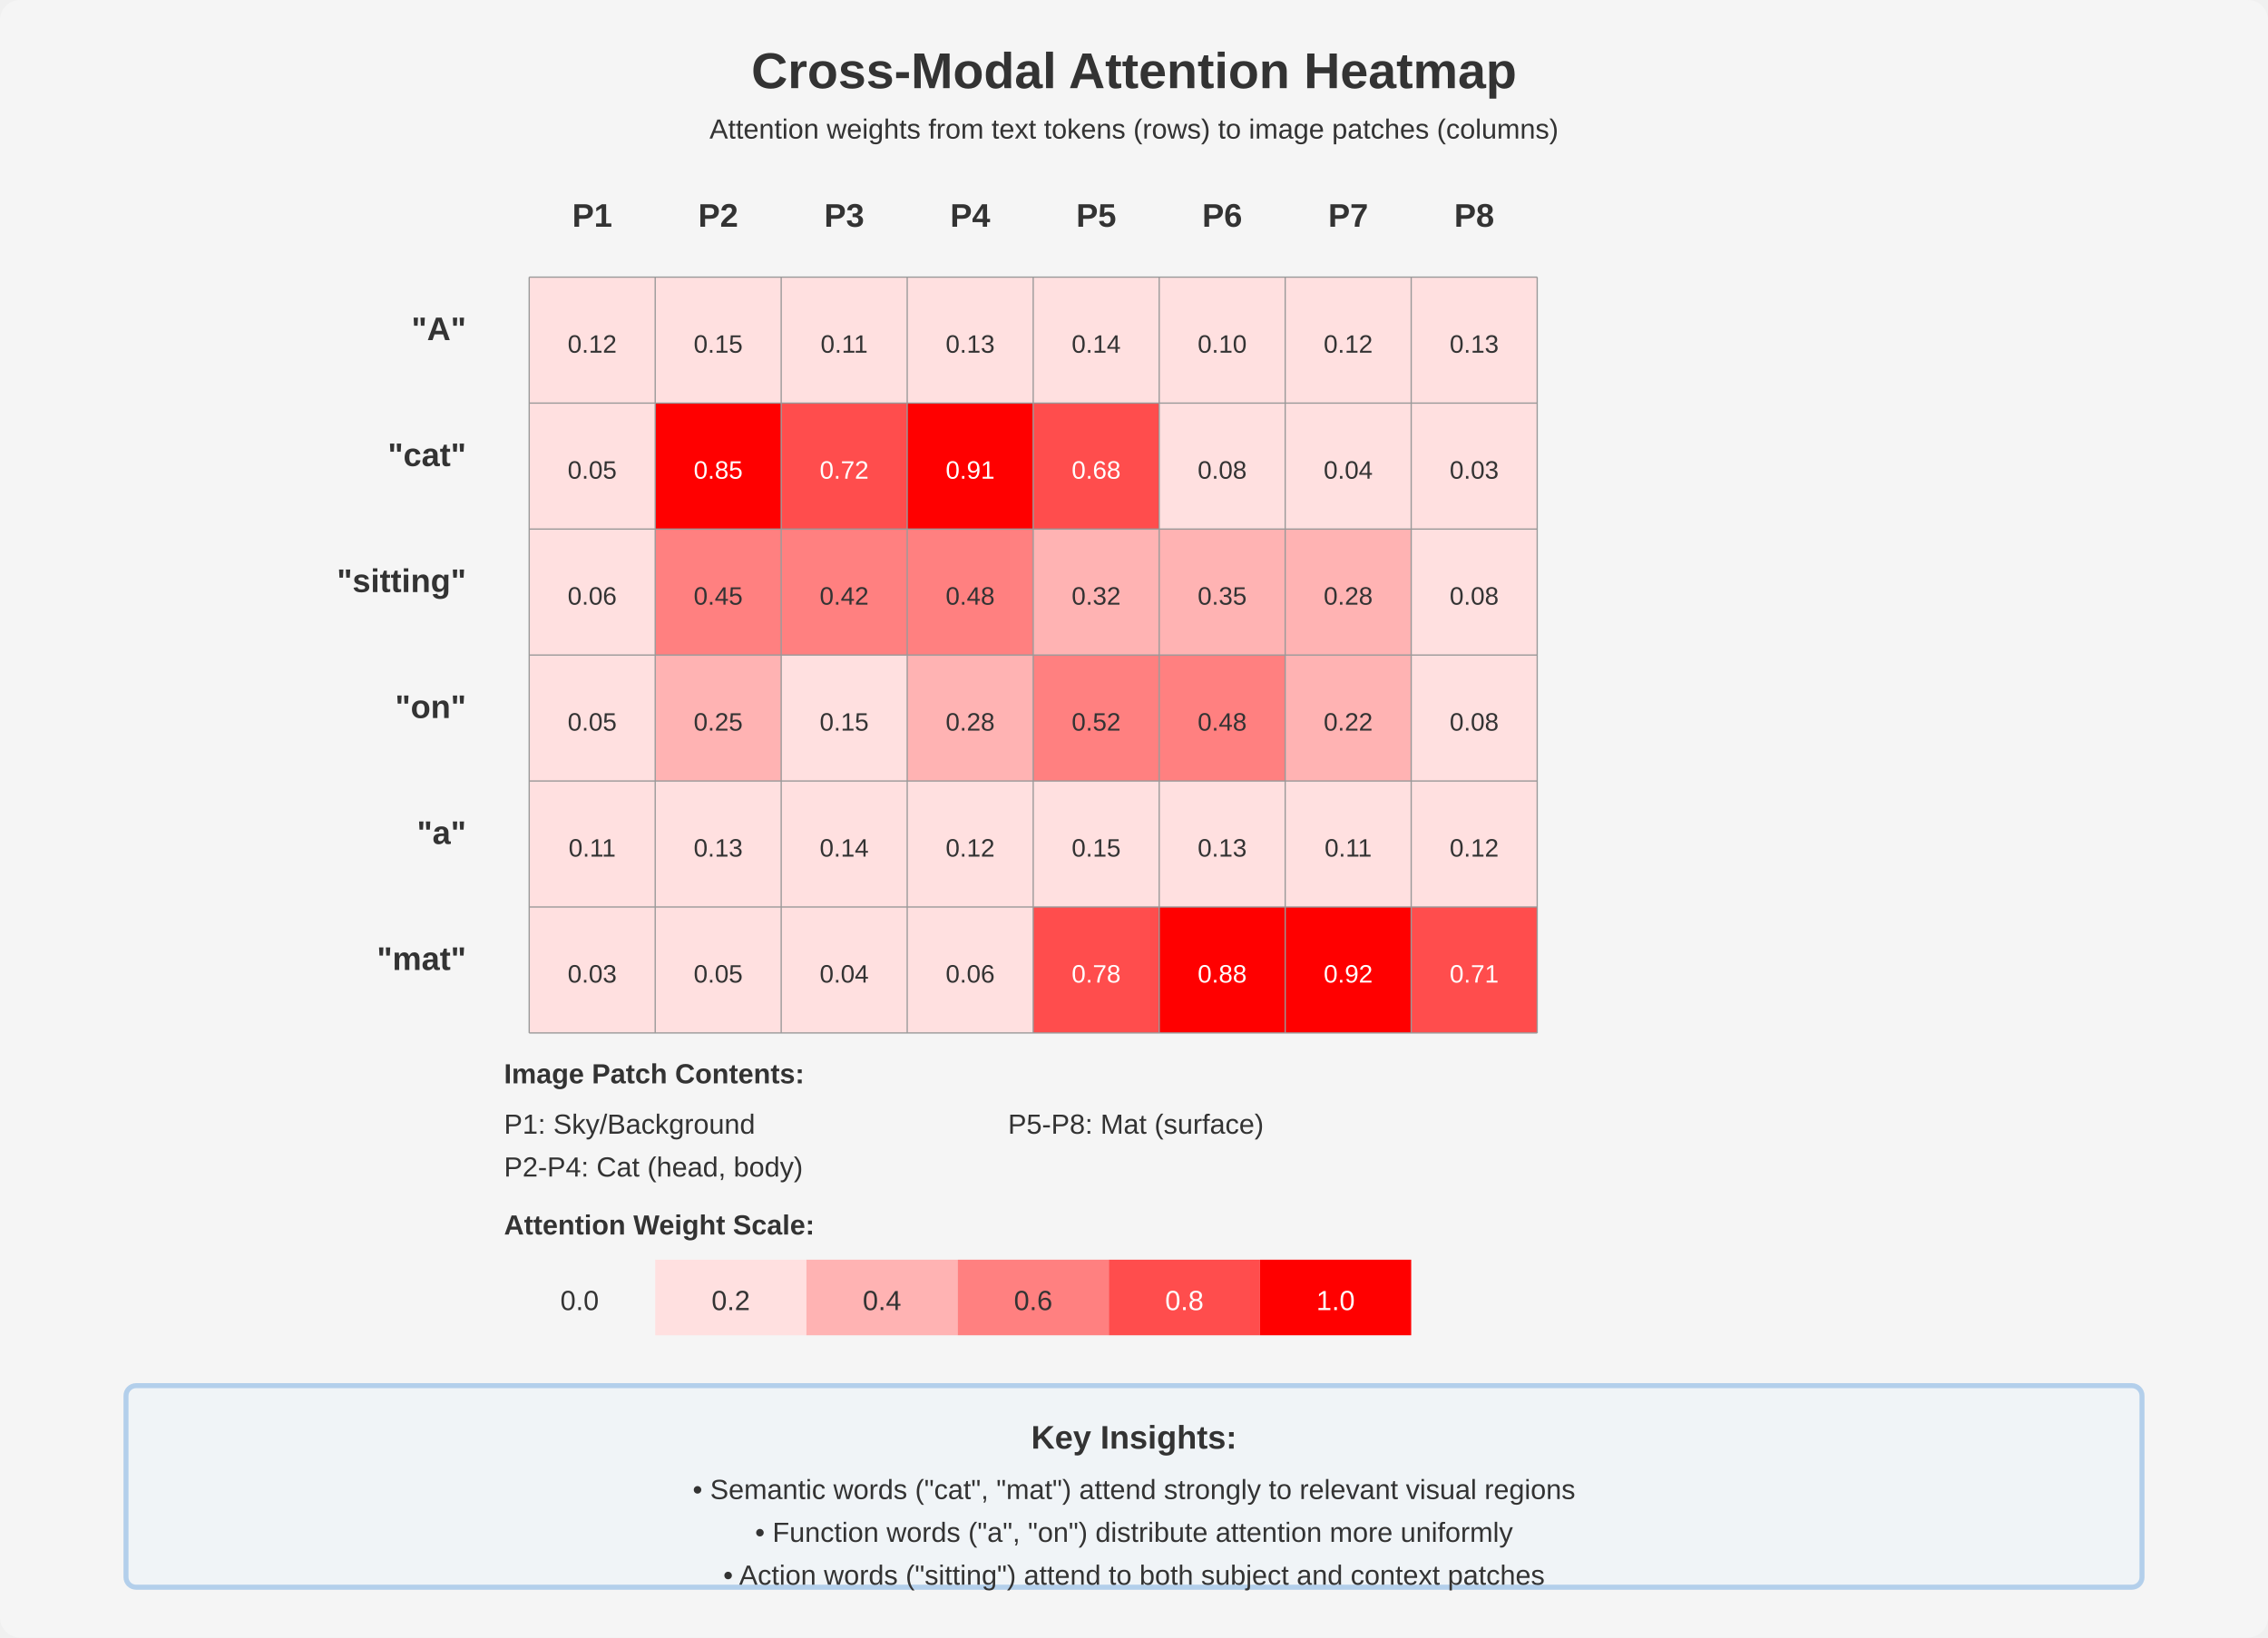
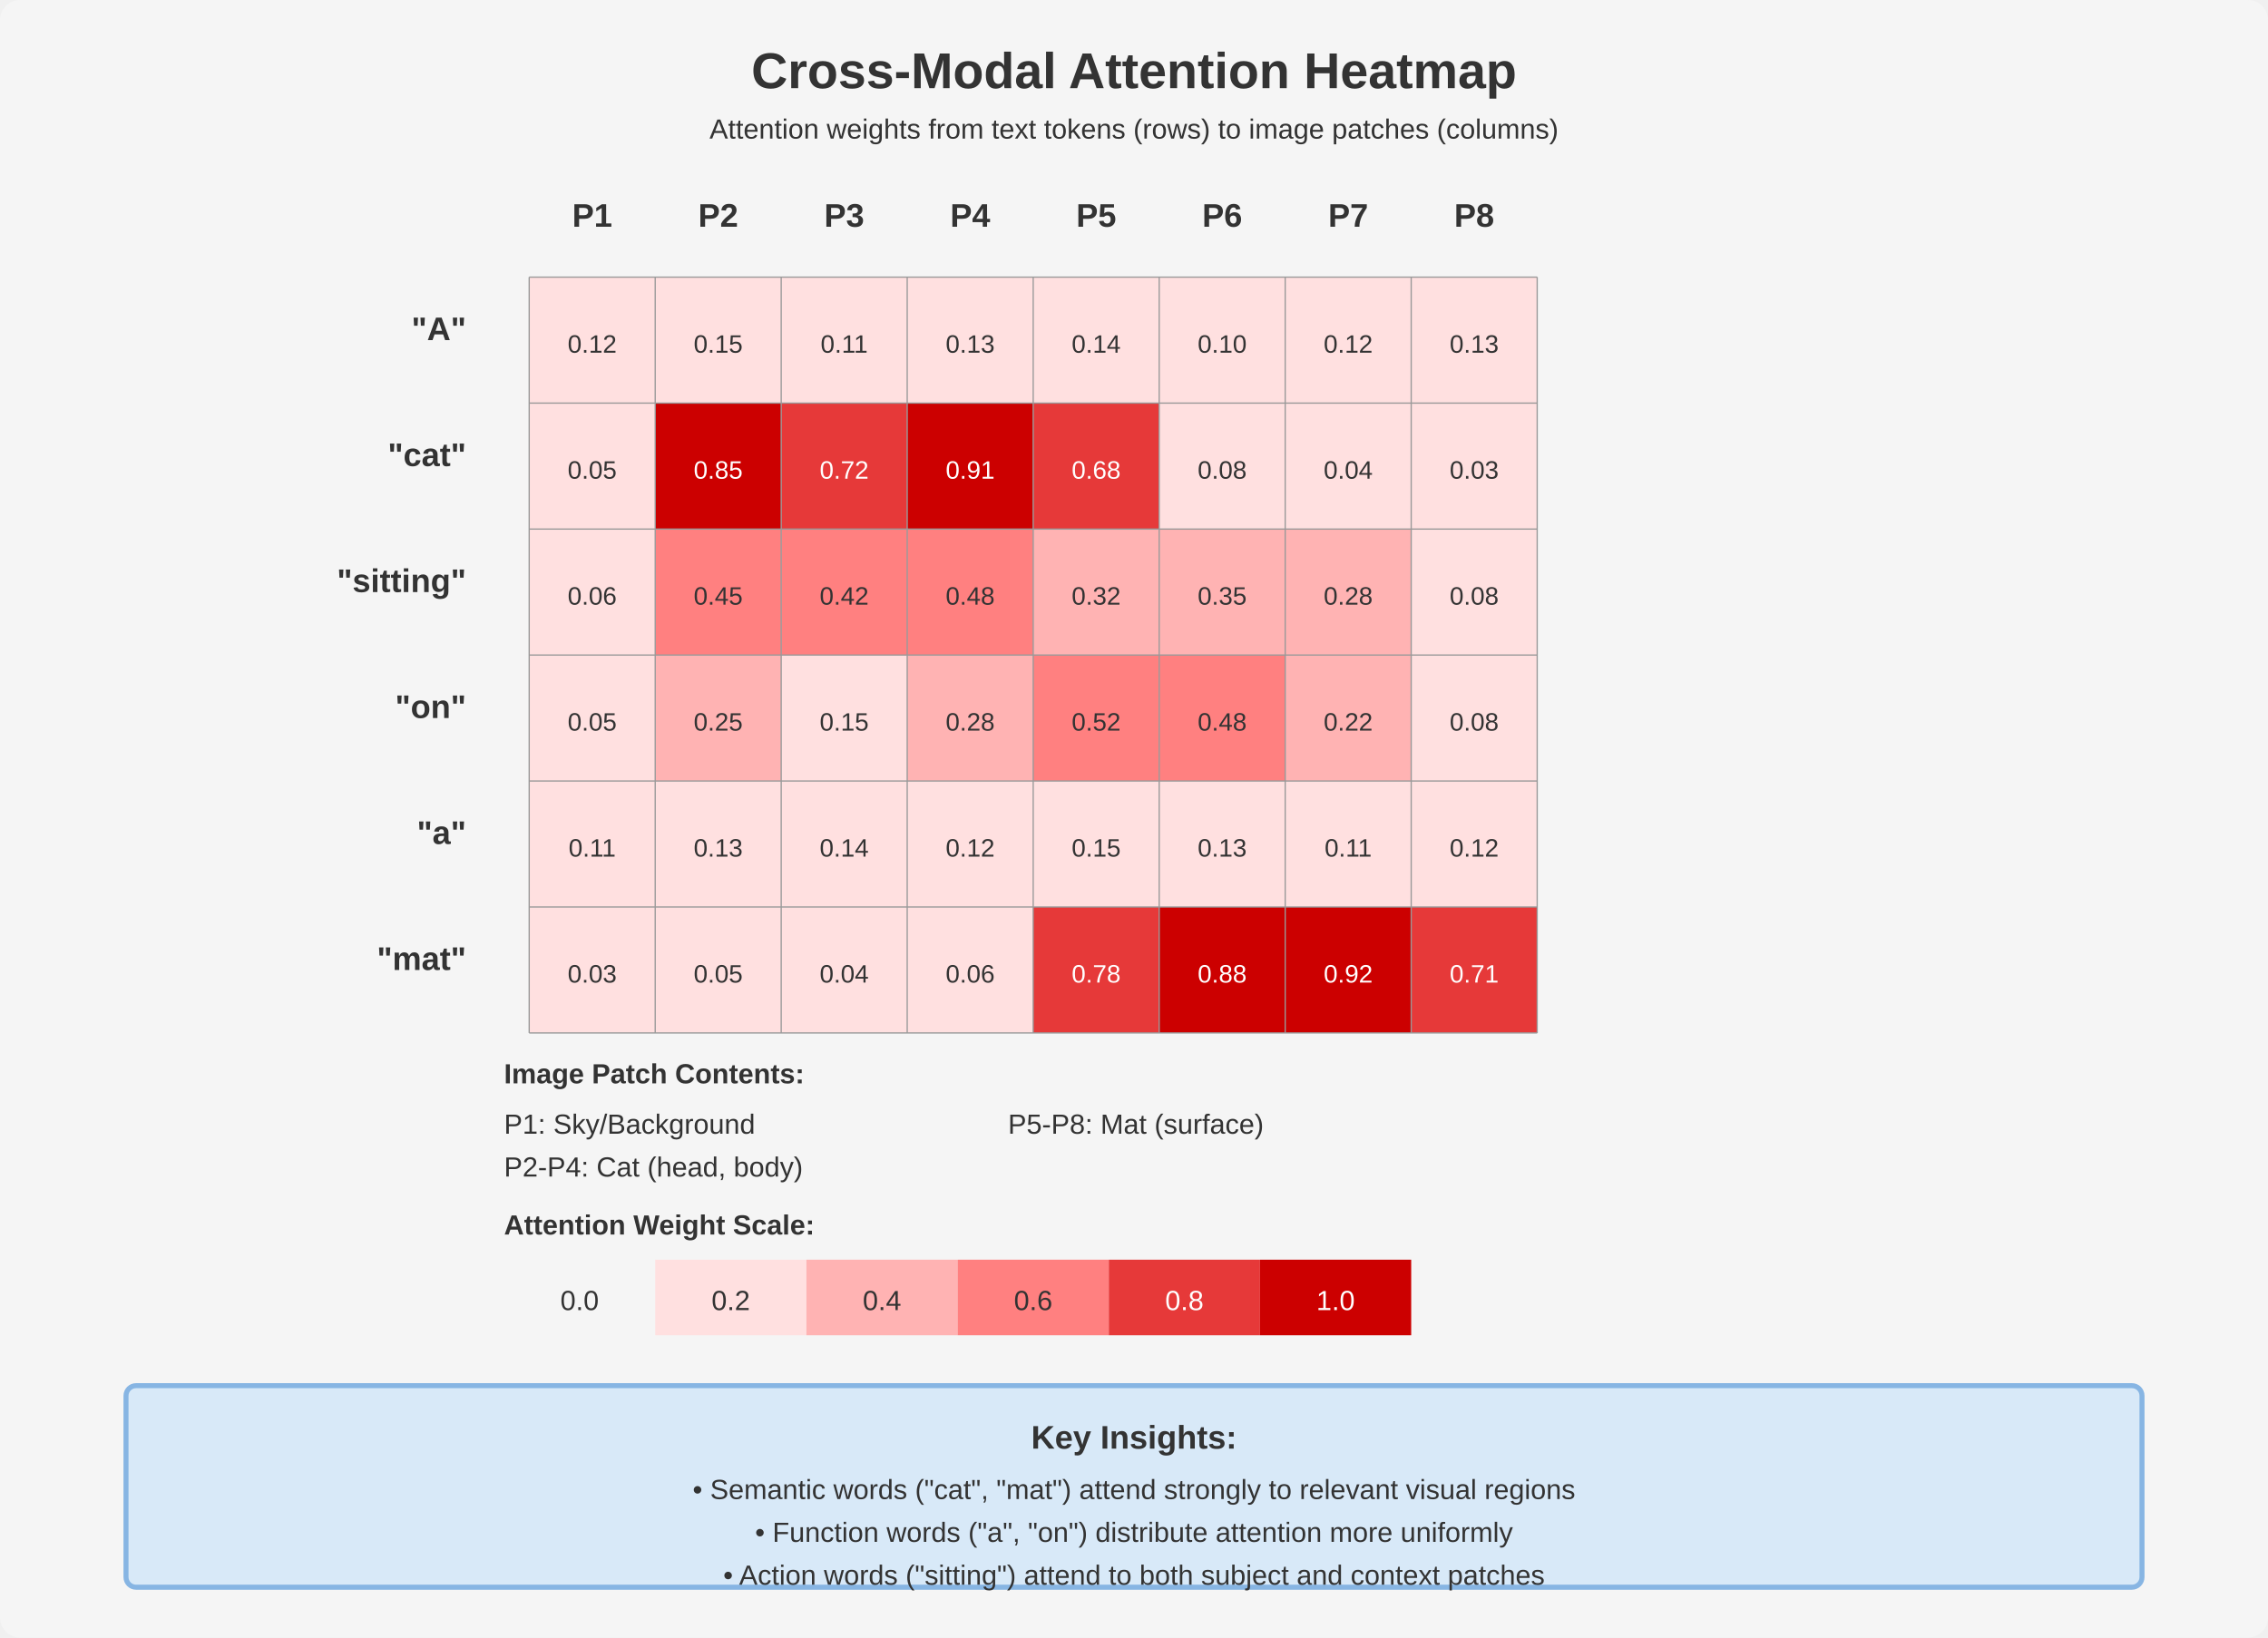
<svg xmlns="http://www.w3.org/2000/svg" viewBox="0 0 900 650">
  <style>
    .bg-main { fill: #f5f5f5; }
    .text-color { fill: #333; }
    .title-text { font-size: 20px; font-weight: bold; }
    .label-text { font-size: 13px; font-weight: 600; }
    .small-text { font-size: 11px; }
    .cell-text { font-size: 10px; }
    text { fill: #333; font-family: Arial, sans-serif; }
    .grid-line { stroke: #999; stroke-width: 0.5; }

    /* Heatmap colors - from low to high attention */
    .attn-0 { fill: #F5F5F5; }
    .attn-1 { fill: #FFE0E0; }
    .attn-2 { fill: #FFB3B3; }
    .attn-3 { fill: #FF8080; }
-     .attn-4 { fill: #FF4D4D; }
-     .attn-5 { fill: #FF0000; }
+     .attn-4 { fill: #E63939; }
+     .attn-5 { fill: #CC0000; }

    @media (prefers-color-scheme: dark) {
      .bg-main { fill: #1a1a1a; }
      .text-color { fill: #fff; }
      text { fill: #fff; }
      .grid-line { stroke: #666; }
      .attn-0 { fill: #2A2A2A; }
      .attn-1 { fill: #4A2020; }
      .attn-2 { fill: #6A3030; }
      .attn-3 { fill: #8A4040; }
      .attn-4 { fill: #7a3535; }
      .attn-5 { fill: #6a2d2d; }
-       rect[fill="#E3F2FD"] { fill: #1a3a4a; }
+       rect[fill="#BBDEFB"] { fill: #1a3a4a; }
    }
  </style>
  <rect class="bg-main" width="900" height="650" rx="8" />
  <text x="450" y="35" class="title-text text-color" text-anchor="middle">Cross-Modal Attention Heatmap</text>
  <text x="450" y="55" class="small-text text-color" text-anchor="middle">Attention weights from text tokens (rows) to image patches (columns)</text>
  <g id="heatmap" transform="translate(200, 100)">
    <text x="35" y="-10" class="label-text text-color" text-anchor="middle">P1</text>
    <text x="85" y="-10" class="label-text text-color" text-anchor="middle">P2</text>
    <text x="135" y="-10" class="label-text text-color" text-anchor="middle">P3</text>
    <text x="185" y="-10" class="label-text text-color" text-anchor="middle">P4</text>
    <text x="235" y="-10" class="label-text text-color" text-anchor="middle">P5</text>
    <text x="285" y="-10" class="label-text text-color" text-anchor="middle">P6</text>
    <text x="335" y="-10" class="label-text text-color" text-anchor="middle">P7</text>
    <text x="385" y="-10" class="label-text text-color" text-anchor="middle">P8</text>
    <text x="-15" y="35" class="label-text text-color" text-anchor="end">"A"</text>
    <text x="-15" y="85" class="label-text text-color" text-anchor="end">"cat"</text>
    <text x="-15" y="135" class="label-text text-color" text-anchor="end">"sitting"</text>
    <text x="-15" y="185" class="label-text text-color" text-anchor="end">"on"</text>
    <text x="-15" y="235" class="label-text text-color" text-anchor="end">"a"</text>
    <text x="-15" y="285" class="label-text text-color" text-anchor="end">"mat"</text>
    <rect class="attn-1" x="10" y="10" width="50" height="50" />
    <text x="35" y="40" class="cell-text text-color" text-anchor="middle">0.12</text>
    <rect class="attn-1" x="60" y="10" width="50" height="50" />
    <text x="85" y="40" class="cell-text text-color" text-anchor="middle">0.15</text>
    <rect class="attn-1" x="110" y="10" width="50" height="50" />
    <text x="135" y="40" class="cell-text text-color" text-anchor="middle">0.11</text>
    <rect class="attn-1" x="160" y="10" width="50" height="50" />
    <text x="185" y="40" class="cell-text text-color" text-anchor="middle">0.13</text>
    <rect class="attn-1" x="210" y="10" width="50" height="50" />
    <text x="235" y="40" class="cell-text text-color" text-anchor="middle">0.14</text>
    <rect class="attn-1" x="260" y="10" width="50" height="50" />
    <text x="285" y="40" class="cell-text text-color" text-anchor="middle">0.10</text>
    <rect class="attn-1" x="310" y="10" width="50" height="50" />
    <text x="335" y="40" class="cell-text text-color" text-anchor="middle">0.12</text>
    <rect class="attn-1" x="360" y="10" width="50" height="50" />
    <text x="385" y="40" class="cell-text text-color" text-anchor="middle">0.13</text>
    <rect class="attn-1" x="10" y="60" width="50" height="50" />
    <text x="35" y="90" class="cell-text text-color" text-anchor="middle">0.05</text>
    <rect class="attn-5" x="60" y="60" width="50" height="50" />
    <text x="85" y="90" class="cell-text" style="fill: white;" text-anchor="middle">0.85</text>
    <rect class="attn-4" x="110" y="60" width="50" height="50" />
    <text x="135" y="90" class="cell-text" style="fill: white;" text-anchor="middle">0.72</text>
    <rect class="attn-5" x="160" y="60" width="50" height="50" />
    <text x="185" y="90" class="cell-text" style="fill: white;" text-anchor="middle">0.91</text>
    <rect class="attn-4" x="210" y="60" width="50" height="50" />
    <text x="235" y="90" class="cell-text" style="fill: white;" text-anchor="middle">0.68</text>
    <rect class="attn-1" x="260" y="60" width="50" height="50" />
    <text x="285" y="90" class="cell-text text-color" text-anchor="middle">0.08</text>
    <rect class="attn-1" x="310" y="60" width="50" height="50" />
    <text x="335" y="90" class="cell-text text-color" text-anchor="middle">0.04</text>
    <rect class="attn-1" x="360" y="60" width="50" height="50" />
    <text x="385" y="90" class="cell-text text-color" text-anchor="middle">0.03</text>
    <rect class="attn-1" x="10" y="110" width="50" height="50" />
    <text x="35" y="140" class="cell-text text-color" text-anchor="middle">0.06</text>
    <rect class="attn-3" x="60" y="110" width="50" height="50" />
    <text x="85" y="140" class="cell-text text-color" text-anchor="middle">0.45</text>
    <rect class="attn-3" x="110" y="110" width="50" height="50" />
    <text x="135" y="140" class="cell-text text-color" text-anchor="middle">0.42</text>
    <rect class="attn-3" x="160" y="110" width="50" height="50" />
    <text x="185" y="140" class="cell-text text-color" text-anchor="middle">0.48</text>
    <rect class="attn-2" x="210" y="110" width="50" height="50" />
    <text x="235" y="140" class="cell-text text-color" text-anchor="middle">0.32</text>
    <rect class="attn-2" x="260" y="110" width="50" height="50" />
    <text x="285" y="140" class="cell-text text-color" text-anchor="middle">0.35</text>
    <rect class="attn-2" x="310" y="110" width="50" height="50" />
    <text x="335" y="140" class="cell-text text-color" text-anchor="middle">0.28</text>
    <rect class="attn-1" x="360" y="110" width="50" height="50" />
    <text x="385" y="140" class="cell-text text-color" text-anchor="middle">0.08</text>
    <rect class="attn-1" x="10" y="160" width="50" height="50" />
    <text x="35" y="190" class="cell-text text-color" text-anchor="middle">0.05</text>
    <rect class="attn-2" x="60" y="160" width="50" height="50" />
    <text x="85" y="190" class="cell-text text-color" text-anchor="middle">0.25</text>
    <rect class="attn-1" x="110" y="160" width="50" height="50" />
    <text x="135" y="190" class="cell-text text-color" text-anchor="middle">0.15</text>
    <rect class="attn-2" x="160" y="160" width="50" height="50" />
    <text x="185" y="190" class="cell-text text-color" text-anchor="middle">0.28</text>
    <rect class="attn-3" x="210" y="160" width="50" height="50" />
    <text x="235" y="190" class="cell-text text-color" text-anchor="middle">0.52</text>
    <rect class="attn-3" x="260" y="160" width="50" height="50" />
    <text x="285" y="190" class="cell-text text-color" text-anchor="middle">0.48</text>
    <rect class="attn-2" x="310" y="160" width="50" height="50" />
    <text x="335" y="190" class="cell-text text-color" text-anchor="middle">0.22</text>
    <rect class="attn-1" x="360" y="160" width="50" height="50" />
    <text x="385" y="190" class="cell-text text-color" text-anchor="middle">0.08</text>
    <rect class="attn-1" x="10" y="210" width="50" height="50" />
    <text x="35" y="240" class="cell-text text-color" text-anchor="middle">0.11</text>
    <rect class="attn-1" x="60" y="210" width="50" height="50" />
    <text x="85" y="240" class="cell-text text-color" text-anchor="middle">0.13</text>
    <rect class="attn-1" x="110" y="210" width="50" height="50" />
    <text x="135" y="240" class="cell-text text-color" text-anchor="middle">0.14</text>
    <rect class="attn-1" x="160" y="210" width="50" height="50" />
    <text x="185" y="240" class="cell-text text-color" text-anchor="middle">0.12</text>
    <rect class="attn-1" x="210" y="210" width="50" height="50" />
    <text x="235" y="240" class="cell-text text-color" text-anchor="middle">0.15</text>
    <rect class="attn-1" x="260" y="210" width="50" height="50" />
    <text x="285" y="240" class="cell-text text-color" text-anchor="middle">0.13</text>
    <rect class="attn-1" x="310" y="210" width="50" height="50" />
    <text x="335" y="240" class="cell-text text-color" text-anchor="middle">0.11</text>
    <rect class="attn-1" x="360" y="210" width="50" height="50" />
    <text x="385" y="240" class="cell-text text-color" text-anchor="middle">0.12</text>
    <rect class="attn-1" x="10" y="260" width="50" height="50" />
    <text x="35" y="290" class="cell-text text-color" text-anchor="middle">0.03</text>
    <rect class="attn-1" x="60" y="260" width="50" height="50" />
    <text x="85" y="290" class="cell-text text-color" text-anchor="middle">0.05</text>
    <rect class="attn-1" x="110" y="260" width="50" height="50" />
    <text x="135" y="290" class="cell-text text-color" text-anchor="middle">0.04</text>
    <rect class="attn-1" x="160" y="260" width="50" height="50" />
    <text x="185" y="290" class="cell-text text-color" text-anchor="middle">0.06</text>
    <rect class="attn-4" x="210" y="260" width="50" height="50" />
    <text x="235" y="290" class="cell-text" style="fill: white;" text-anchor="middle">0.78</text>
    <rect class="attn-5" x="260" y="260" width="50" height="50" />
    <text x="285" y="290" class="cell-text" style="fill: white;" text-anchor="middle">0.88</text>
    <rect class="attn-5" x="310" y="260" width="50" height="50" />
    <text x="335" y="290" class="cell-text" style="fill: white;" text-anchor="middle">0.92</text>
    <rect class="attn-4" x="360" y="260" width="50" height="50" />
    <text x="385" y="290" class="cell-text" style="fill: white;" text-anchor="middle">0.71</text>
    <line class="grid-line" x1="10" y1="10" x2="410" y2="10" />
    <line class="grid-line" x1="10" y1="60" x2="410" y2="60" />
    <line class="grid-line" x1="10" y1="110" x2="410" y2="110" />
    <line class="grid-line" x1="10" y1="160" x2="410" y2="160" />
    <line class="grid-line" x1="10" y1="210" x2="410" y2="210" />
    <line class="grid-line" x1="10" y1="260" x2="410" y2="260" />
    <line class="grid-line" x1="10" y1="310" x2="410" y2="310" />
    <line class="grid-line" x1="10" y1="10" x2="10" y2="310" />
    <line class="grid-line" x1="60" y1="10" x2="60" y2="310" />
    <line class="grid-line" x1="110" y1="10" x2="110" y2="310" />
    <line class="grid-line" x1="160" y1="10" x2="160" y2="310" />
    <line class="grid-line" x1="210" y1="10" x2="210" y2="310" />
    <line class="grid-line" x1="260" y1="10" x2="260" y2="310" />
    <line class="grid-line" x1="310" y1="10" x2="310" y2="310" />
    <line class="grid-line" x1="360" y1="10" x2="360" y2="310" />
    <line class="grid-line" x1="410" y1="10" x2="410" y2="310" />
  </g>
  <g transform="translate(200, 430)">
    <text x="0" y="0" class="small-text text-color" font-weight="600">Image Patch Contents:</text>
    <text x="0" y="20" class="small-text text-color">P1: Sky/Background</text>
    <text x="0" y="37" class="small-text text-color">P2-P4: Cat (head, body)</text>
    <text x="200" y="20" class="small-text text-color">P5-P8: Mat (surface)</text>
  </g>
  <g transform="translate(200, 490)">
    <text x="0" y="0" class="small-text text-color" font-weight="600">Attention Weight Scale:</text>
    <rect class="attn-0" x="0" y="10" width="60" height="30" />
    <text x="30" y="30" class="small-text text-color" text-anchor="middle">0.0</text>
    <rect class="attn-1" x="60" y="10" width="60" height="30" />
    <text x="90" y="30" class="small-text text-color" text-anchor="middle">0.2</text>
    <rect class="attn-2" x="120" y="10" width="60" height="30" />
    <text x="150" y="30" class="small-text text-color" text-anchor="middle">0.4</text>
    <rect class="attn-3" x="180" y="10" width="60" height="30" />
    <text x="210" y="30" class="small-text text-color" text-anchor="middle">0.6</text>
-     <rect class="attn-4" x="240" y="10" width="60" height="30" />
-     <text x="270" y="30" class="small-text" style="fill: white;" text-anchor="middle">0.8</text>
-     <rect class="attn-5" x="300" y="10" width="60" height="30" />
-     <text x="330" y="30" class="small-text" style="fill: white;" text-anchor="middle">1.0</text>
+     <rect class="attn-4" x="240" y="10" width="60" height="30" fill="#E63939" />
+     <text x="270" y="30" class="small-text" style="fill: #fff;" text-anchor="middle">0.8</text>
+     <rect class="attn-5" x="300" y="10" width="60" height="30" fill="#CC0000" />
+     <text x="330" y="30" class="small-text" style="fill: #fff;" text-anchor="middle">1.0</text>
  </g>
  <g transform="translate(50, 550)">
-     <rect fill="#E3F2FD" stroke="#1976D2" stroke-width="2" width="800" height="80" rx="4" opacity="0.3" />
+     <rect fill="#BBDEFB" stroke="#1976D2" stroke-width="2" width="800" height="80" rx="4" opacity="0.5" />
    <text x="400" y="25" class="label-text text-color" text-anchor="middle" font-weight="600">Key Insights:</text>
    <text x="400" y="45" class="small-text text-color" text-anchor="middle">• Semantic words ("cat", "mat") attend strongly to relevant visual regions</text>
    <text x="400" y="62" class="small-text text-color" text-anchor="middle">• Function words ("a", "on") distribute attention more uniformly</text>
    <text x="400" y="79" class="small-text text-color" text-anchor="middle">• Action words ("sitting") attend to both subject and context patches</text>
  </g>
</svg>
